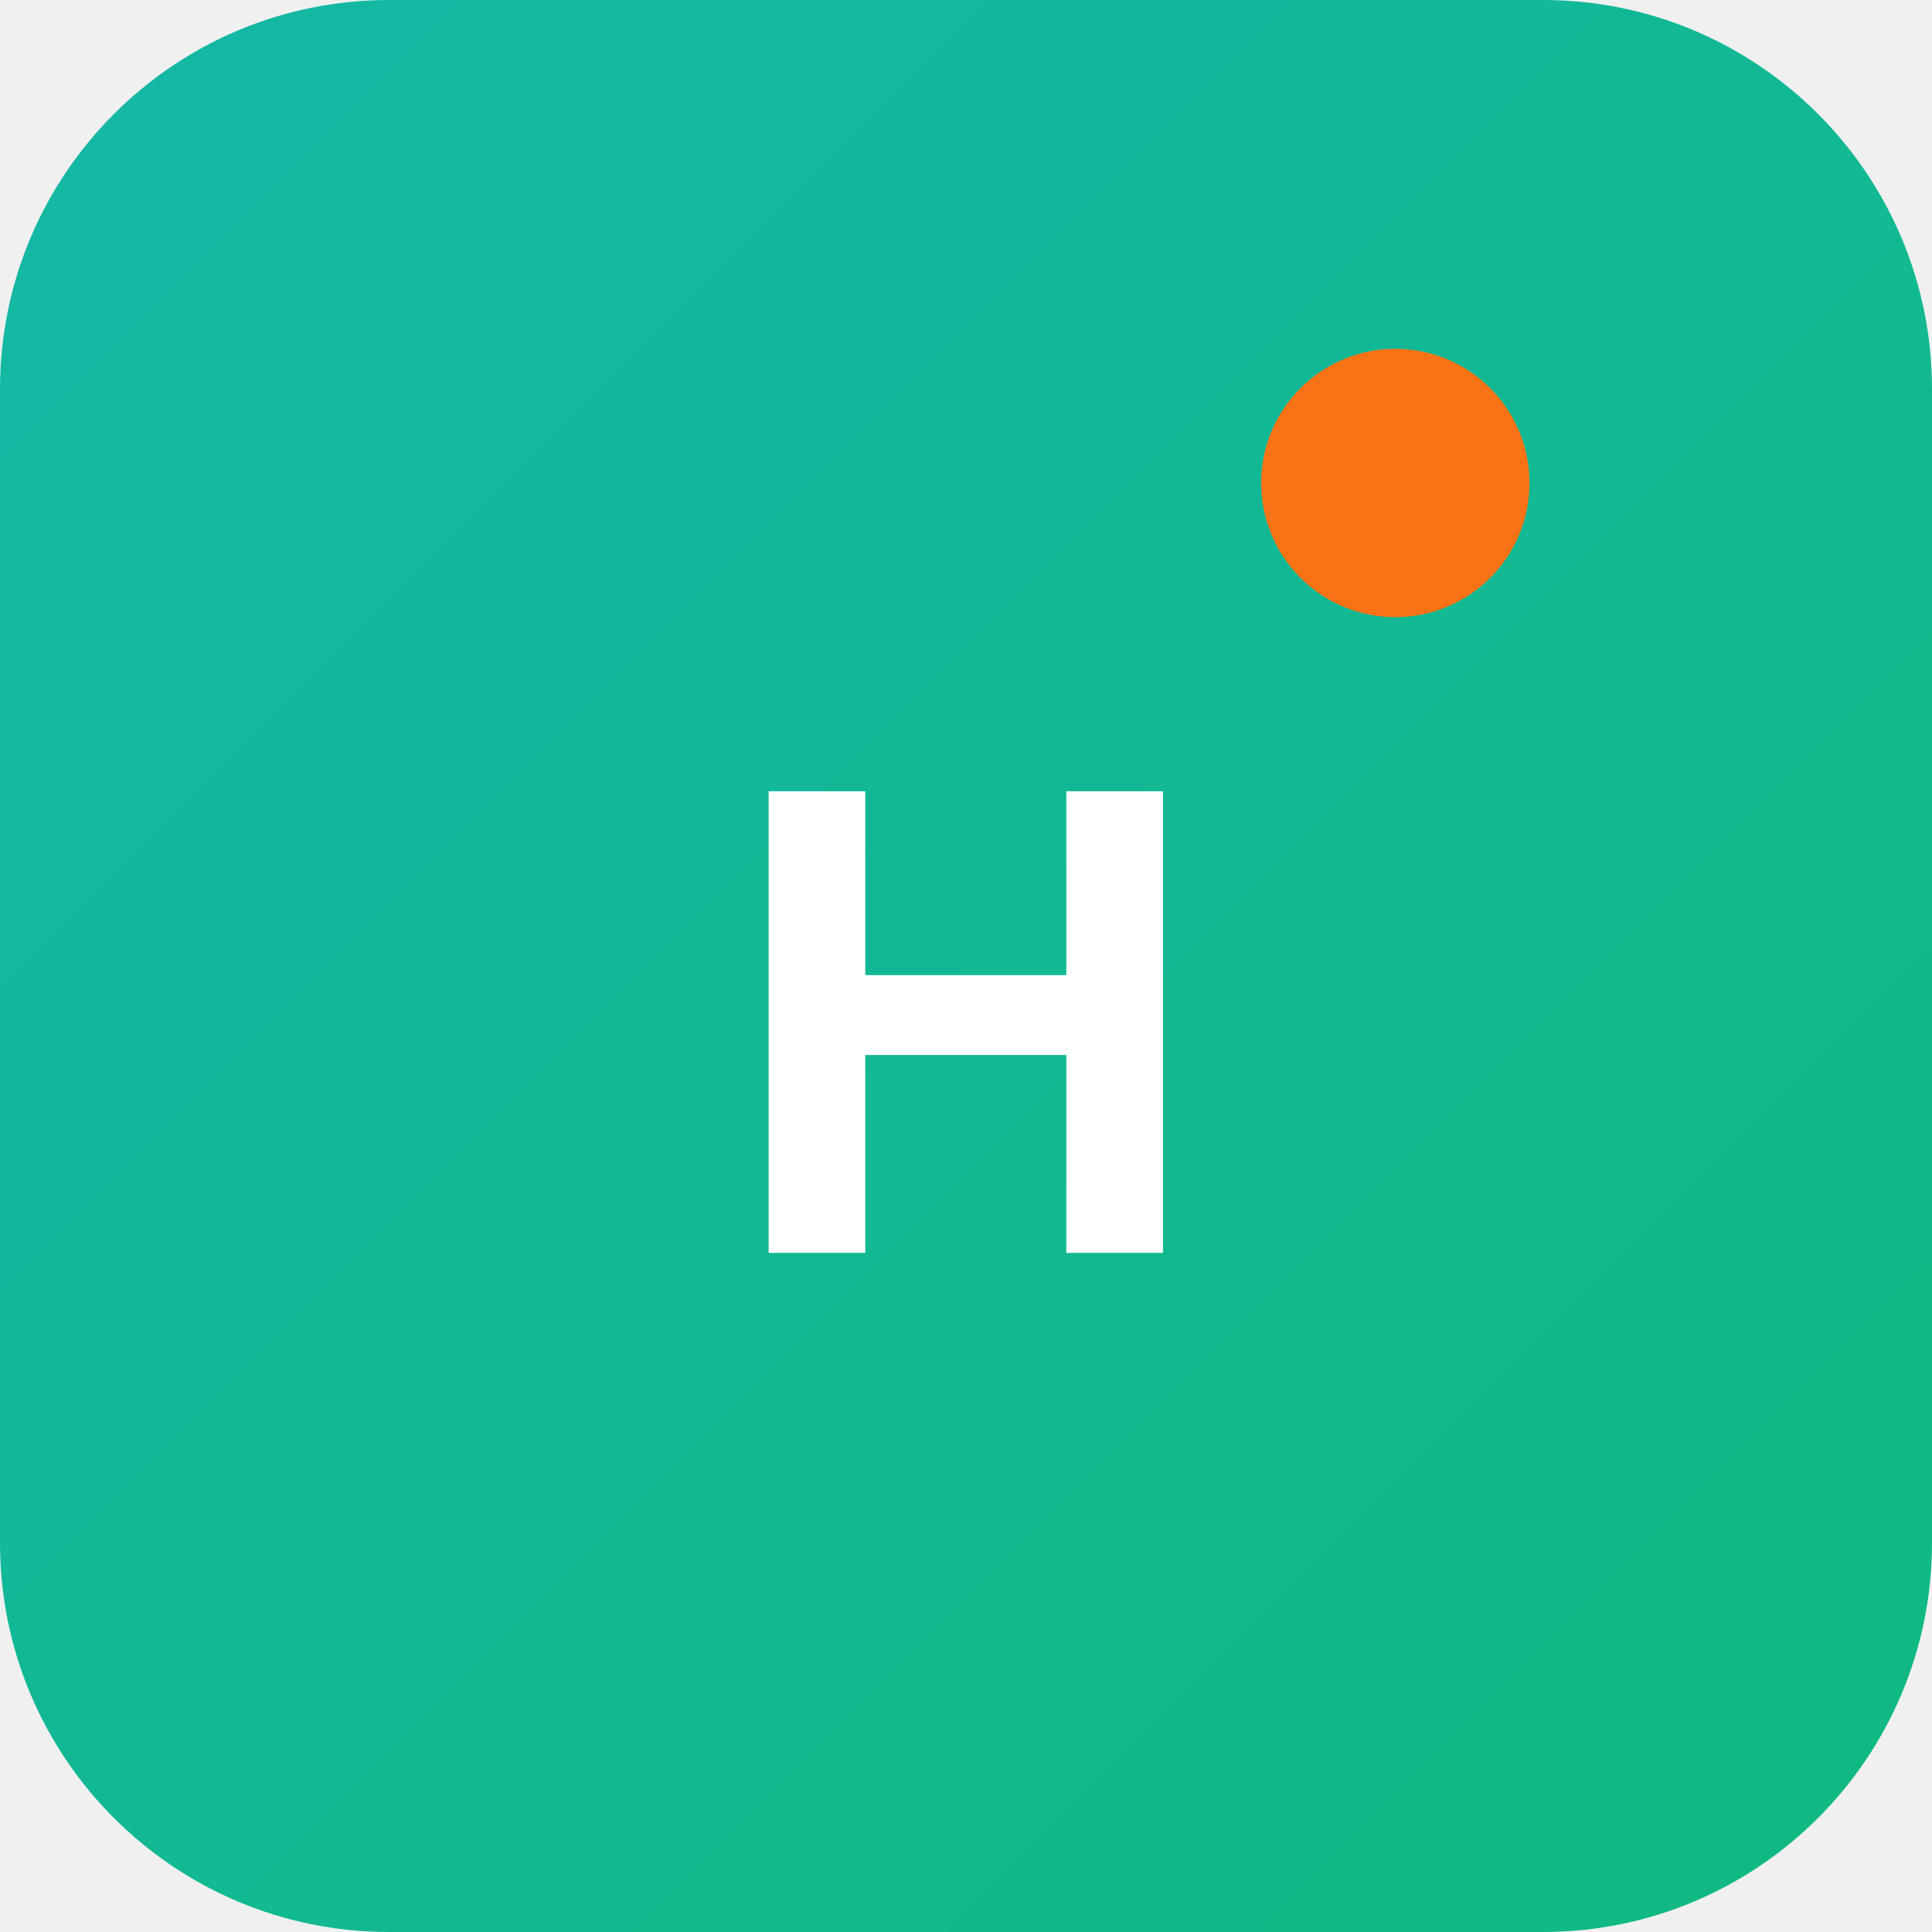
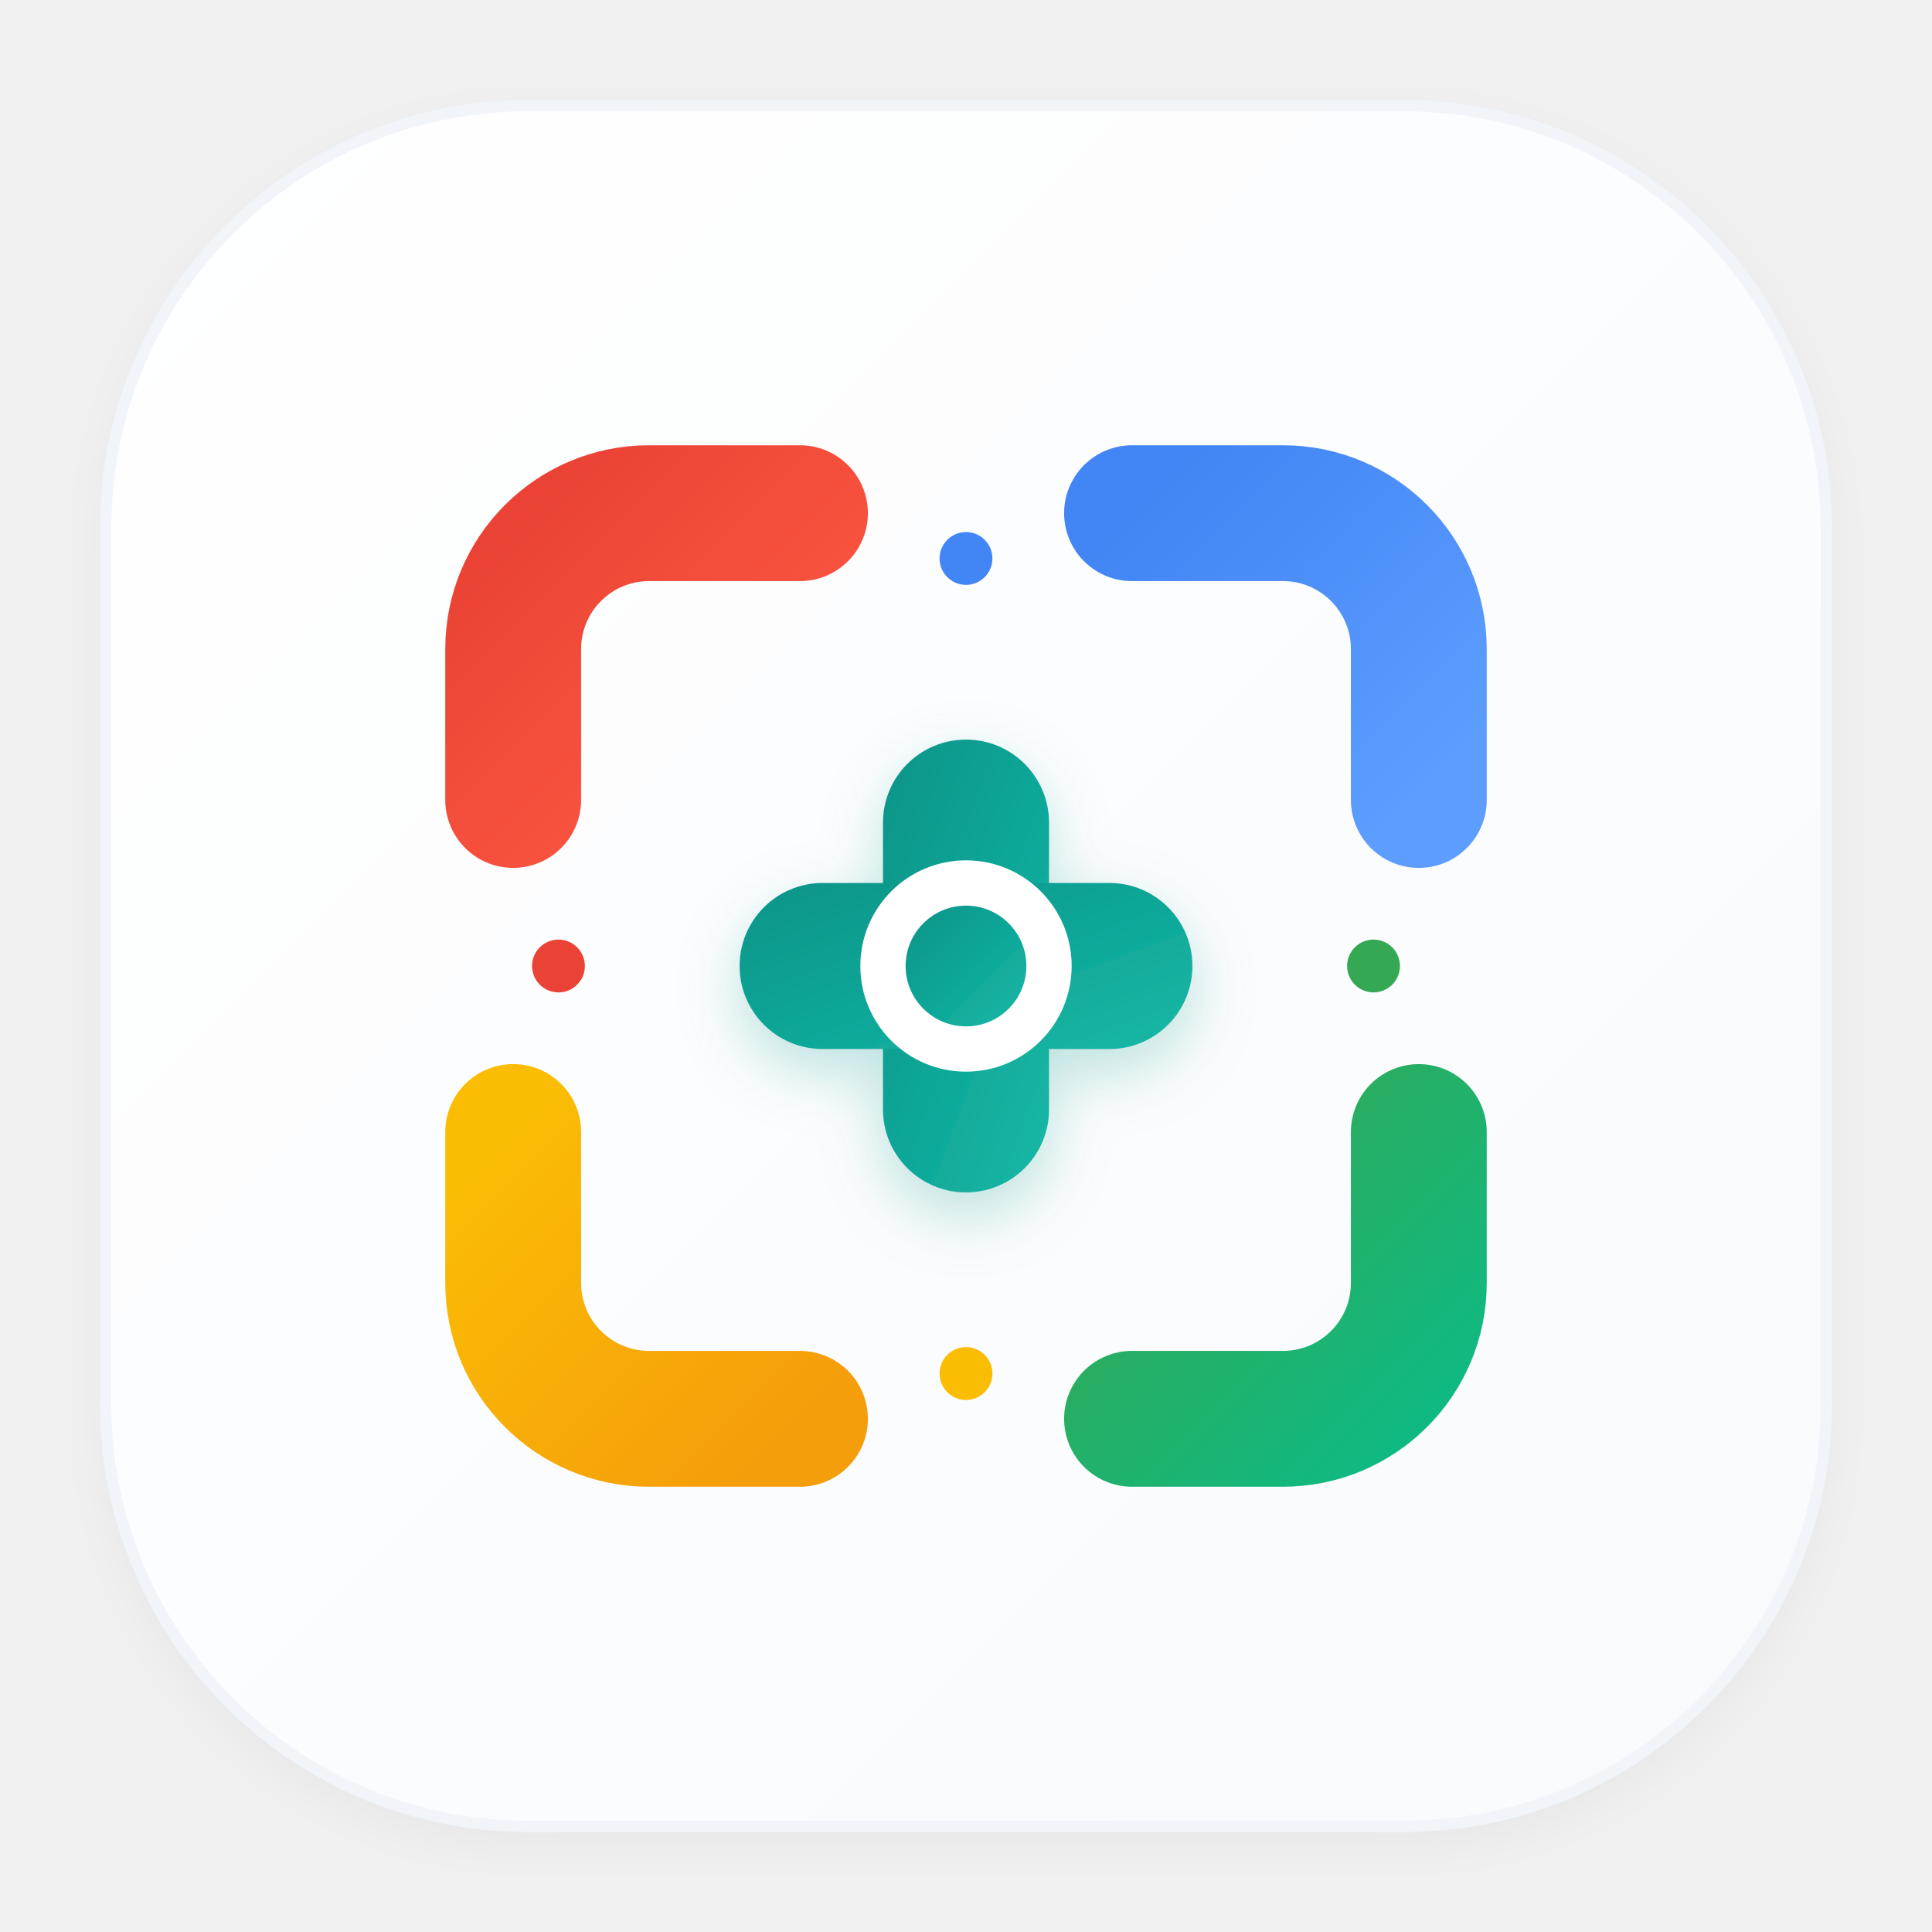
- <svg xmlns="http://www.w3.org/2000/svg" width="144" height="144" viewBox="0 0 144 144">
+ <svg xmlns="http://www.w3.org/2000/svg" width="144" height="144" viewBox="0 0 512 512" fill="none">
  <defs>
-     <linearGradient id="bg" x1="0%" y1="0%" x2="100%" y2="100%">
-       <stop offset="0%" style="stop-color:#14b8a6" />
-       <stop offset="100%" style="stop-color:#10b981" />
+     <filter id="elevShadow" x="-10%" y="-10%" width="120%" height="120%" filterUnits="userSpaceOnUse">
+       <feDropShadow dx="0" dy="16" stdDeviation="20" flood-color="#0F172A" flood-opacity="0.10" />
+       <feDropShadow dx="0" dy="4" stdDeviation="6" flood-color="#0F172A" flood-opacity="0.04" />
+     </filter>
+     <filter id="glowEffect" x="-20%" y="-20%" width="140%" height="140%" filterUnits="userSpaceOnUse">
+       <feDropShadow dx="0" dy="6" stdDeviation="8" flood-color="#0D9488" flood-opacity="0.25" />
+     </filter>
+     <linearGradient id="bgGrad" x1="0%" y1="0%" x2="100%" y2="100%">
+       <stop offset="0%" stop-color="#FFFFFF" />
+       <stop offset="100%" stop-color="#F8FAFC" />
+     </linearGradient>
+     <linearGradient id="redGrad" x1="0%" y1="0%" x2="100%" y2="100%">
+       <stop offset="0%" stop-color="#EA4335" />
+       <stop offset="100%" stop-color="#FF5A43" />
+     </linearGradient>
+     <linearGradient id="blueGrad" x1="0%" y1="0%" x2="100%" y2="100%">
+       <stop offset="0%" stop-color="#4285F4" />
+       <stop offset="100%" stop-color="#5C9DFF" />
+     </linearGradient>
+     <linearGradient id="greenGrad" x1="0%" y1="0%" x2="100%" y2="100%">
+       <stop offset="0%" stop-color="#34A853" />
+       <stop offset="100%" stop-color="#10B981" />
+     </linearGradient>
+     <linearGradient id="yellowGrad" x1="0%" y1="0%" x2="100%" y2="100%">
+       <stop offset="0%" stop-color="#FBBC04" />
+       <stop offset="100%" stop-color="#F59E0B" />
+     </linearGradient>
+     <linearGradient id="tealCenter" x1="0%" y1="0%" x2="100%" y2="100%">
+       <stop offset="0%" stop-color="#0D9488" />
+       <stop offset="100%" stop-color="#14B8A6" />
    </linearGradient>
  </defs>
-   <rect width="144" height="144" rx="29" fill="url(#bg)" />
-   <text x="50%" y="55%" dominant-baseline="middle" text-anchor="middle" font-family="Arial,sans-serif" font-weight="bold" font-size="50" fill="white">H</text>
-   <circle cx="104" cy="36" r="10" fill="#f97316" />
+   <rect x="28" y="28" width="456" height="456" rx="112" fill="url(#bgGrad)" filter="url(#elevShadow)" />
+   <rect x="28" y="28" width="456" height="456" rx="112" stroke="#F1F5F9" stroke-width="3" />
+   <g stroke-linecap="round" stroke-linejoin="round" stroke-width="36">
+     <path d="M 136 212 V 172 C 136 152.12 152.12 136 172 136 H 212" stroke="url(#redGrad)" />
+     <path d="M 300 136 H 340 C 359.88 136 376 152.12 376 172 V 212" stroke="url(#blueGrad)" />
+     <path d="M 376 300 V 340 C 376 359.88 359.88 376 340 376 H 300" stroke="url(#greenGrad)" />
+     <path d="M 212 376 H 172 C 152.12 376 136 359.88 136 340 V 300" stroke="url(#yellowGrad)" />
+   </g>
+   <g filter="url(#glowEffect)">
+     <rect x="234" y="196" width="44" height="120" rx="22" fill="url(#tealCenter)" />
+     <rect x="196" y="234" width="120" height="44" rx="22" fill="url(#tealCenter)" />
+     <circle cx="256" cy="256" r="28" fill="#FFFFFF" />
+     <circle cx="256" cy="256" r="16" fill="url(#tealCenter)" />
+   </g>
+   <circle cx="256" cy="148" r="7" fill="#4285F4" />
+   <circle cx="364" cy="256" r="7" fill="#34A853" />
+   <circle cx="256" cy="364" r="7" fill="#FBBC04" />
+   <circle cx="148" cy="256" r="7" fill="#EA4335" />
</svg>
